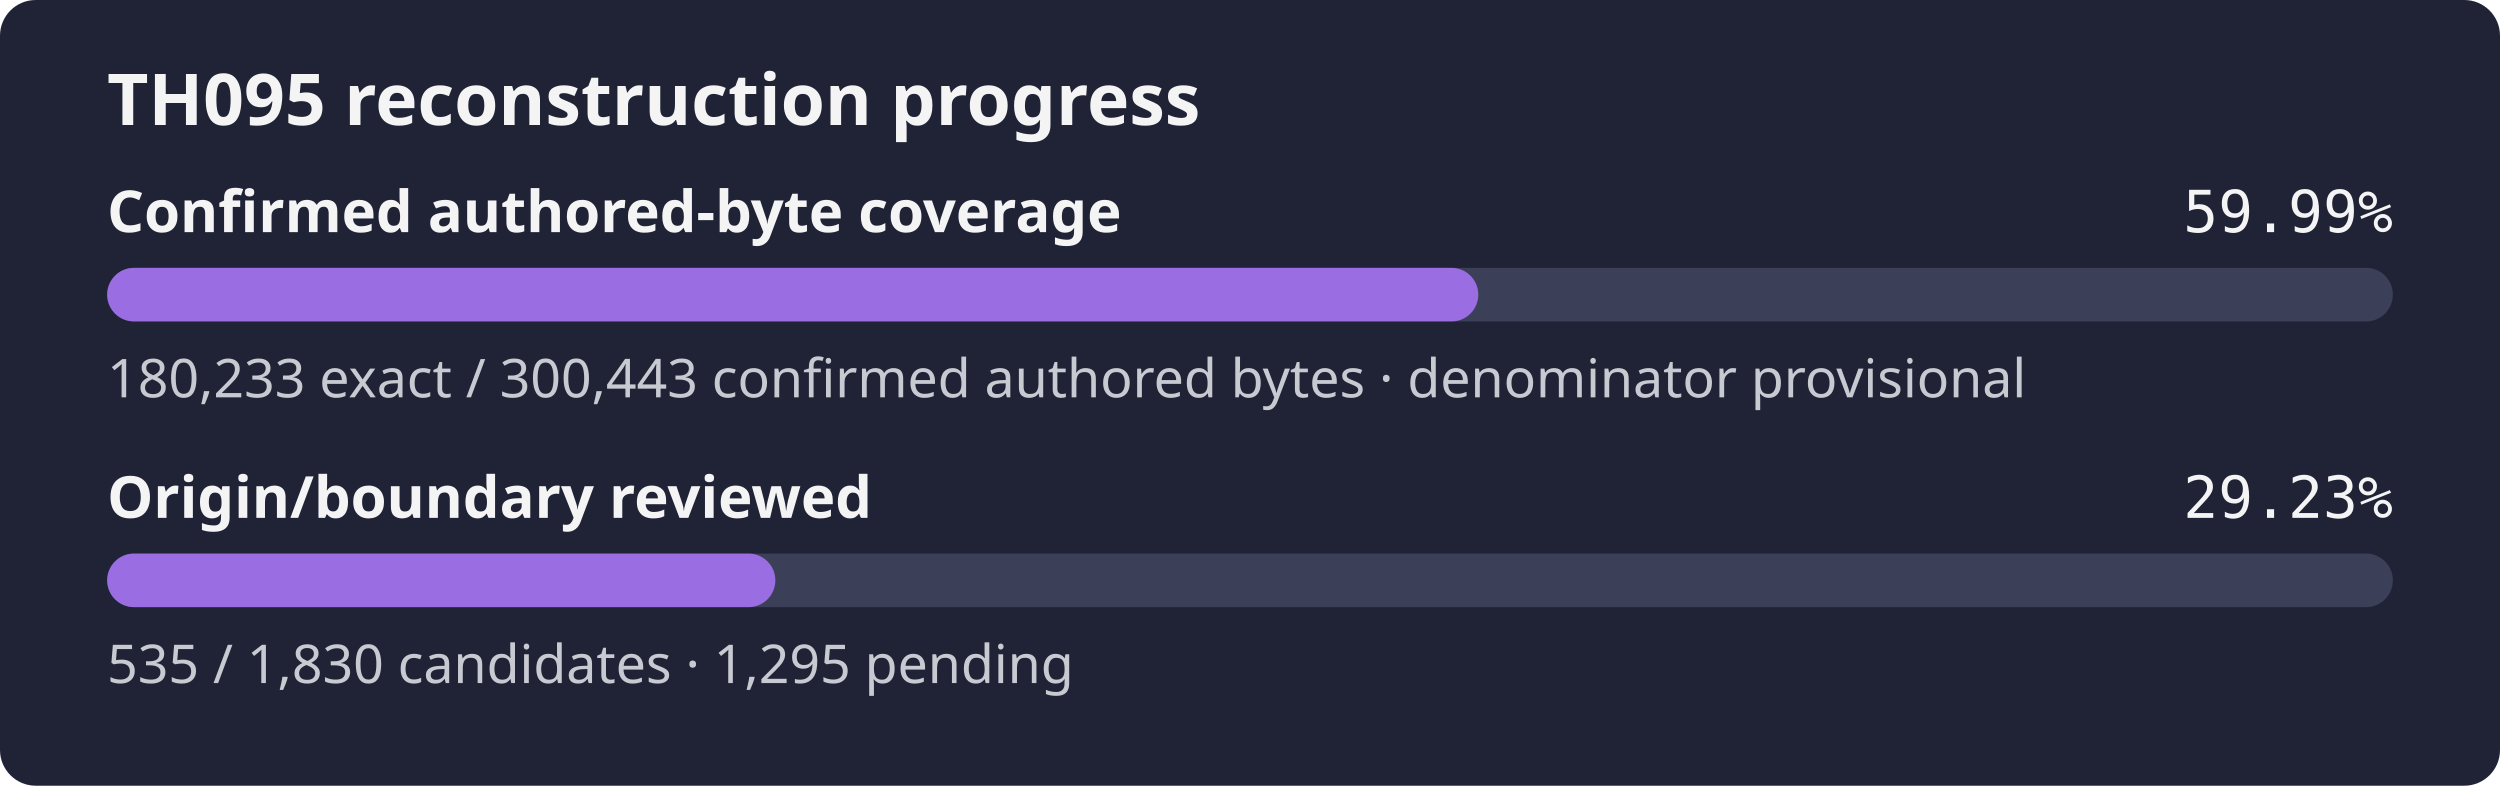
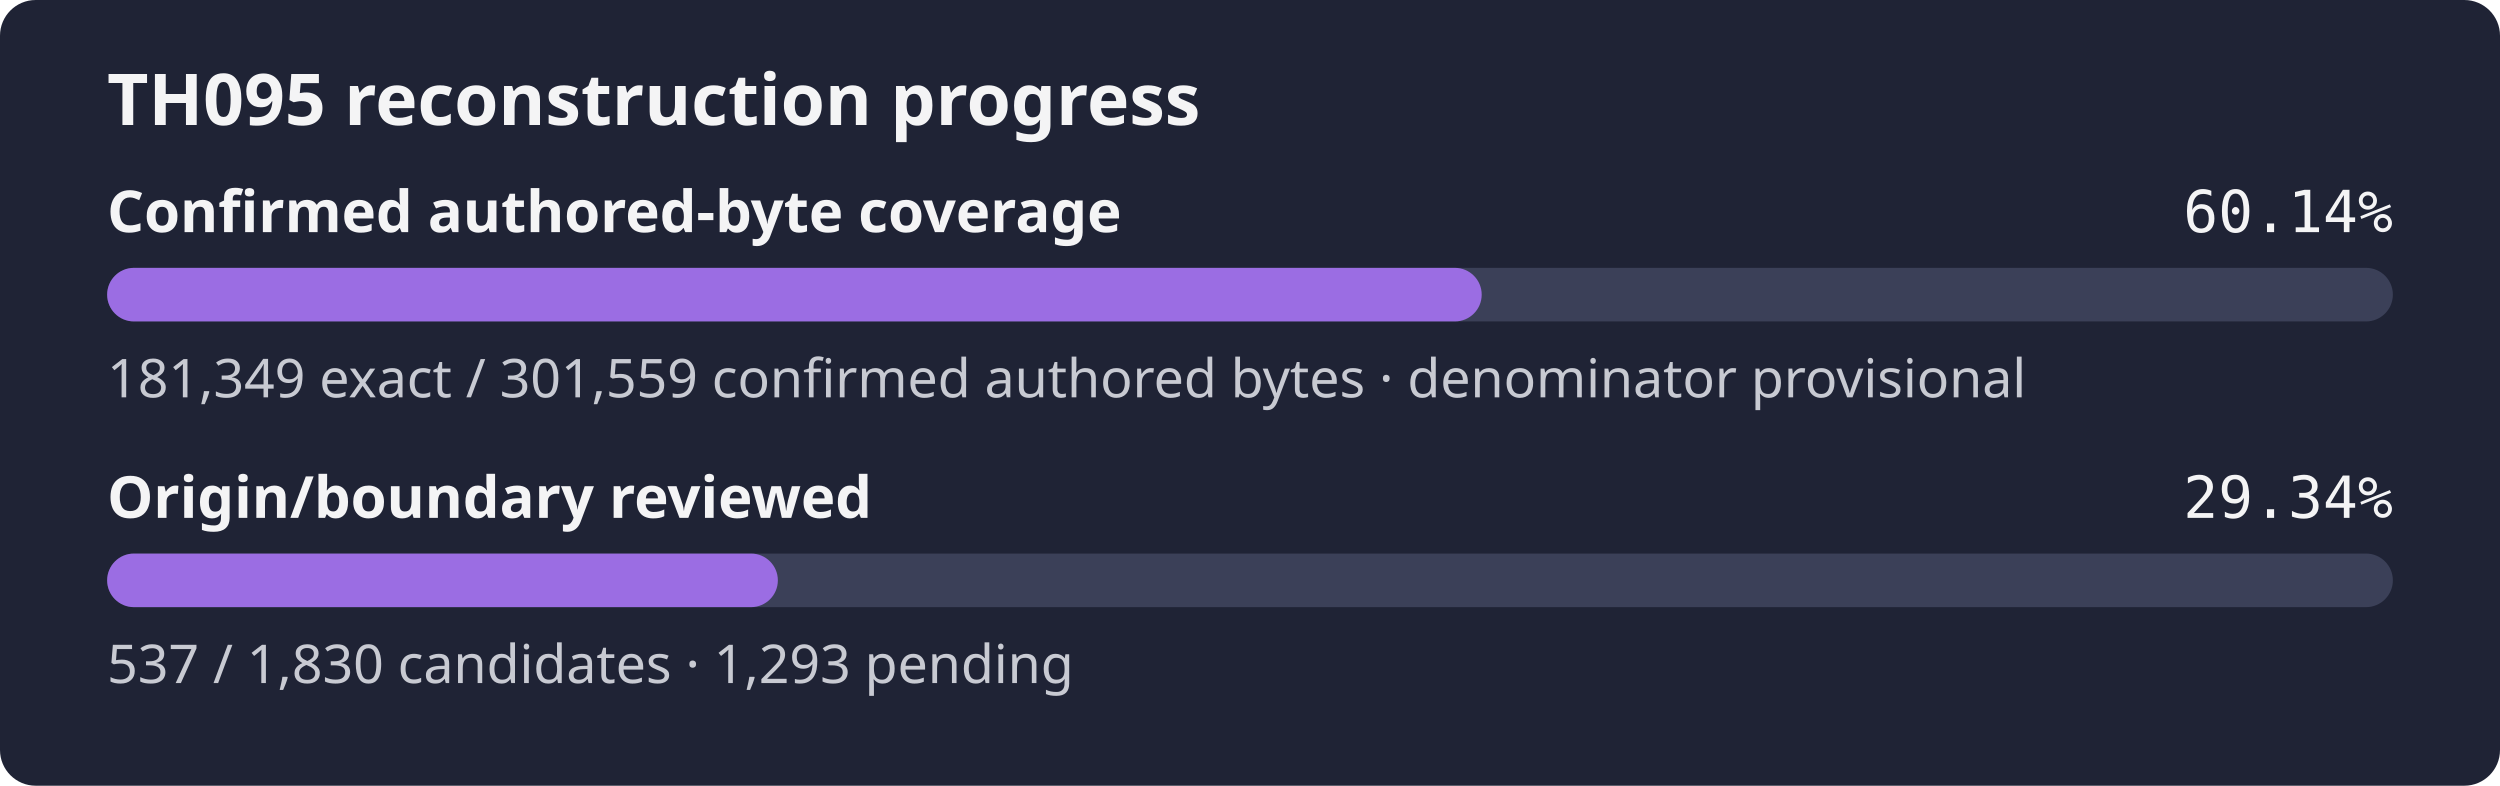
- <svg xmlns="http://www.w3.org/2000/svg" width="560" height="176" role="img" aria-label="TH095 reconstruction progress: 59.99% of the confirmed authored-byte set is exact, origin review 29.23%">
+ <svg xmlns="http://www.w3.org/2000/svg" width="560" height="176" role="img" aria-label="TH095 reconstruction progress: 60.14% of the confirmed authored-byte set is exact, origin review 29.34%">
  <rect width="560" height="176" rx="8" fill="#1f2335" />
  <text x="24" y="28" fill="#f4f4f5" font-family="sans-serif" font-size="16" font-weight="600">TH095 reconstruction progress</text>
  <text x="24" y="52" fill="#f4f4f5" font-family="sans-serif" font-size="13" font-weight="600">Confirmed authored-byte coverage</text>
-   <text x="536" y="52" fill="#f4f4f5" text-anchor="end" font-family="monospace" font-size="13">59.99%</text>
+   <text x="536" y="52" fill="#f4f4f5" text-anchor="end" font-family="monospace" font-size="13">60.14%</text>
  <rect x="24" y="60" width="512" height="12" rx="6" fill="#3b4058" />
-   <rect x="24" y="60" width="307.14" height="12" rx="6" fill="#9b6de3" />
-   <text x="24" y="89" fill="#c8cad2" font-family="sans-serif" font-size="12">180,233 exact / 300,443 confirmed authored bytes · denominator provisional</text>
+   <rect x="24" y="60" width="307.90" height="12" rx="6" fill="#9b6de3" />
+   <text x="24" y="89" fill="#c8cad2" font-family="sans-serif" font-size="12">181,349 exact / 301,559 confirmed authored bytes · denominator provisional</text>
  <text x="24" y="116" fill="#f4f4f5" font-family="sans-serif" font-size="13" font-weight="600">Origin/boundary reviewed</text>
-   <text x="536" y="116" fill="#f4f4f5" text-anchor="end" font-family="monospace" font-size="13">29.23%</text>
+   <text x="536" y="116" fill="#f4f4f5" text-anchor="end" font-family="monospace" font-size="13">29.34%</text>
  <rect x="24" y="124" width="512" height="12" rx="6" fill="#3b4058" />
-   <rect x="24" y="124" width="149.68" height="12" rx="6" fill="#9b6de3" />
-   <text x="24" y="153" fill="#c8cad2" font-family="sans-serif" font-size="12">535 / 1,830 candidates · 1,295 pending</text>
+   <rect x="24" y="124" width="150.24" height="12" rx="6" fill="#9b6de3" />
+   <text x="24" y="153" fill="#c8cad2" font-family="sans-serif" font-size="12">537 / 1,830 candidates · 1,293 pending</text>
</svg>
